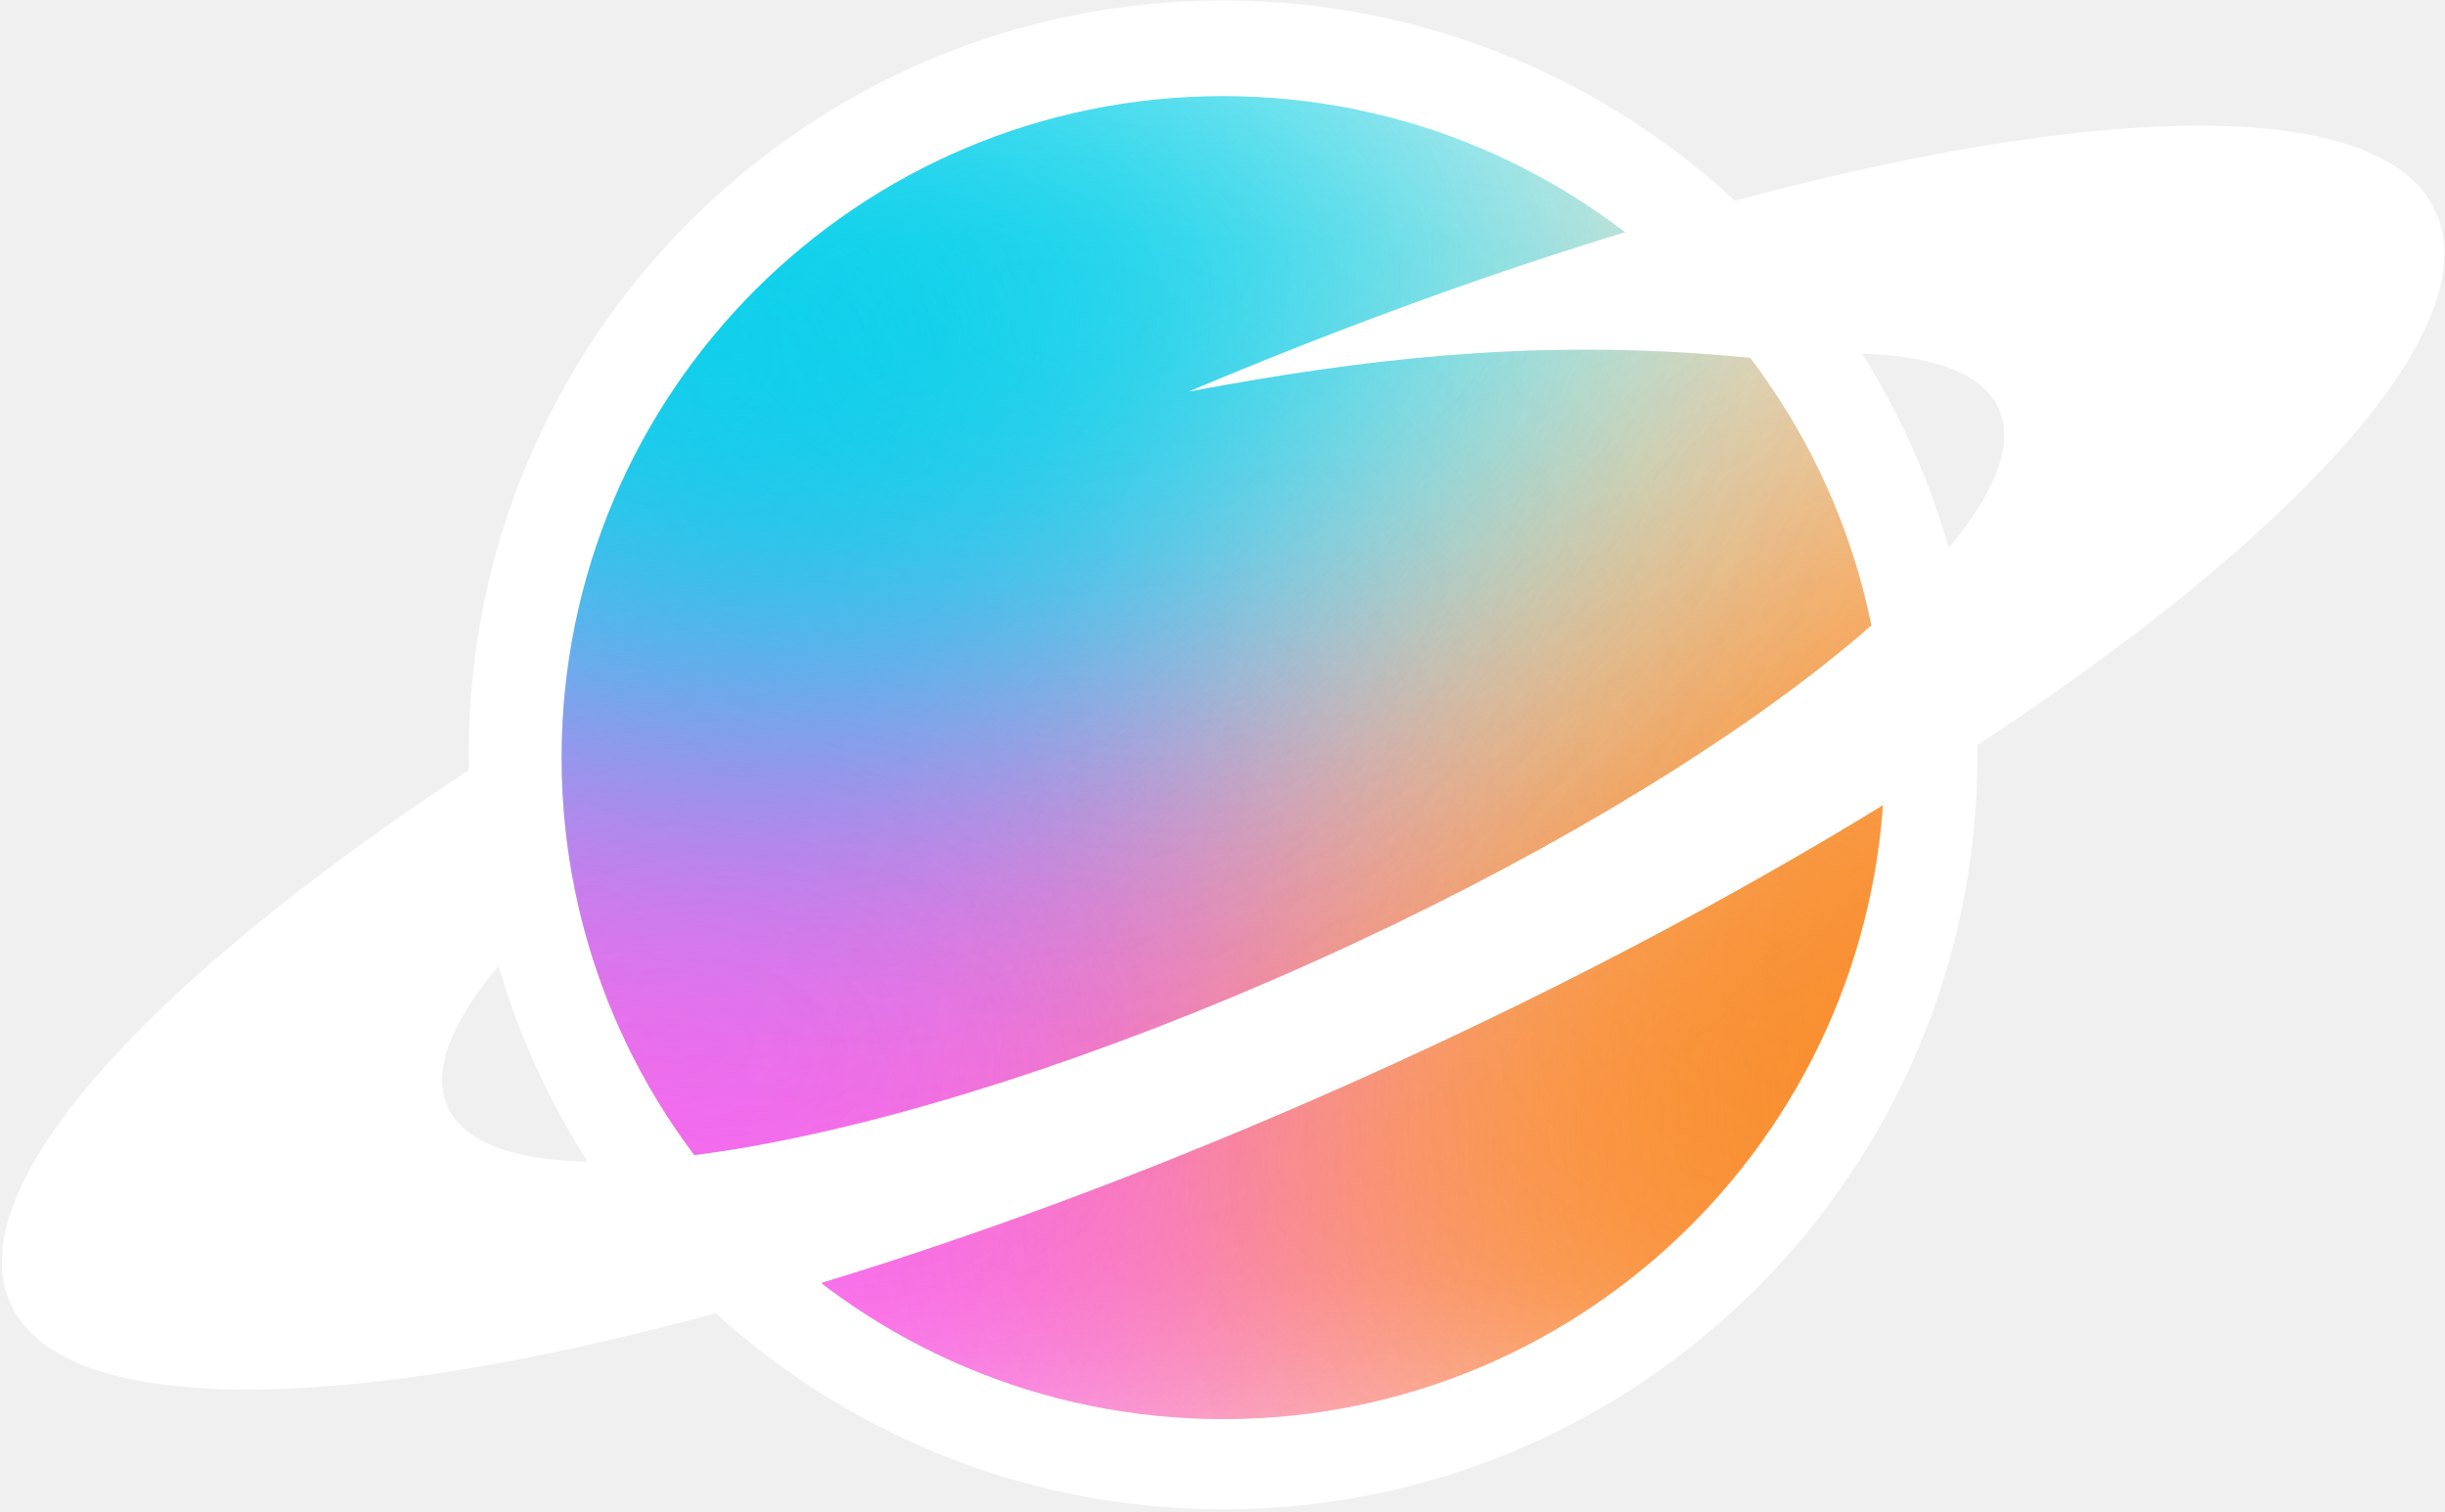
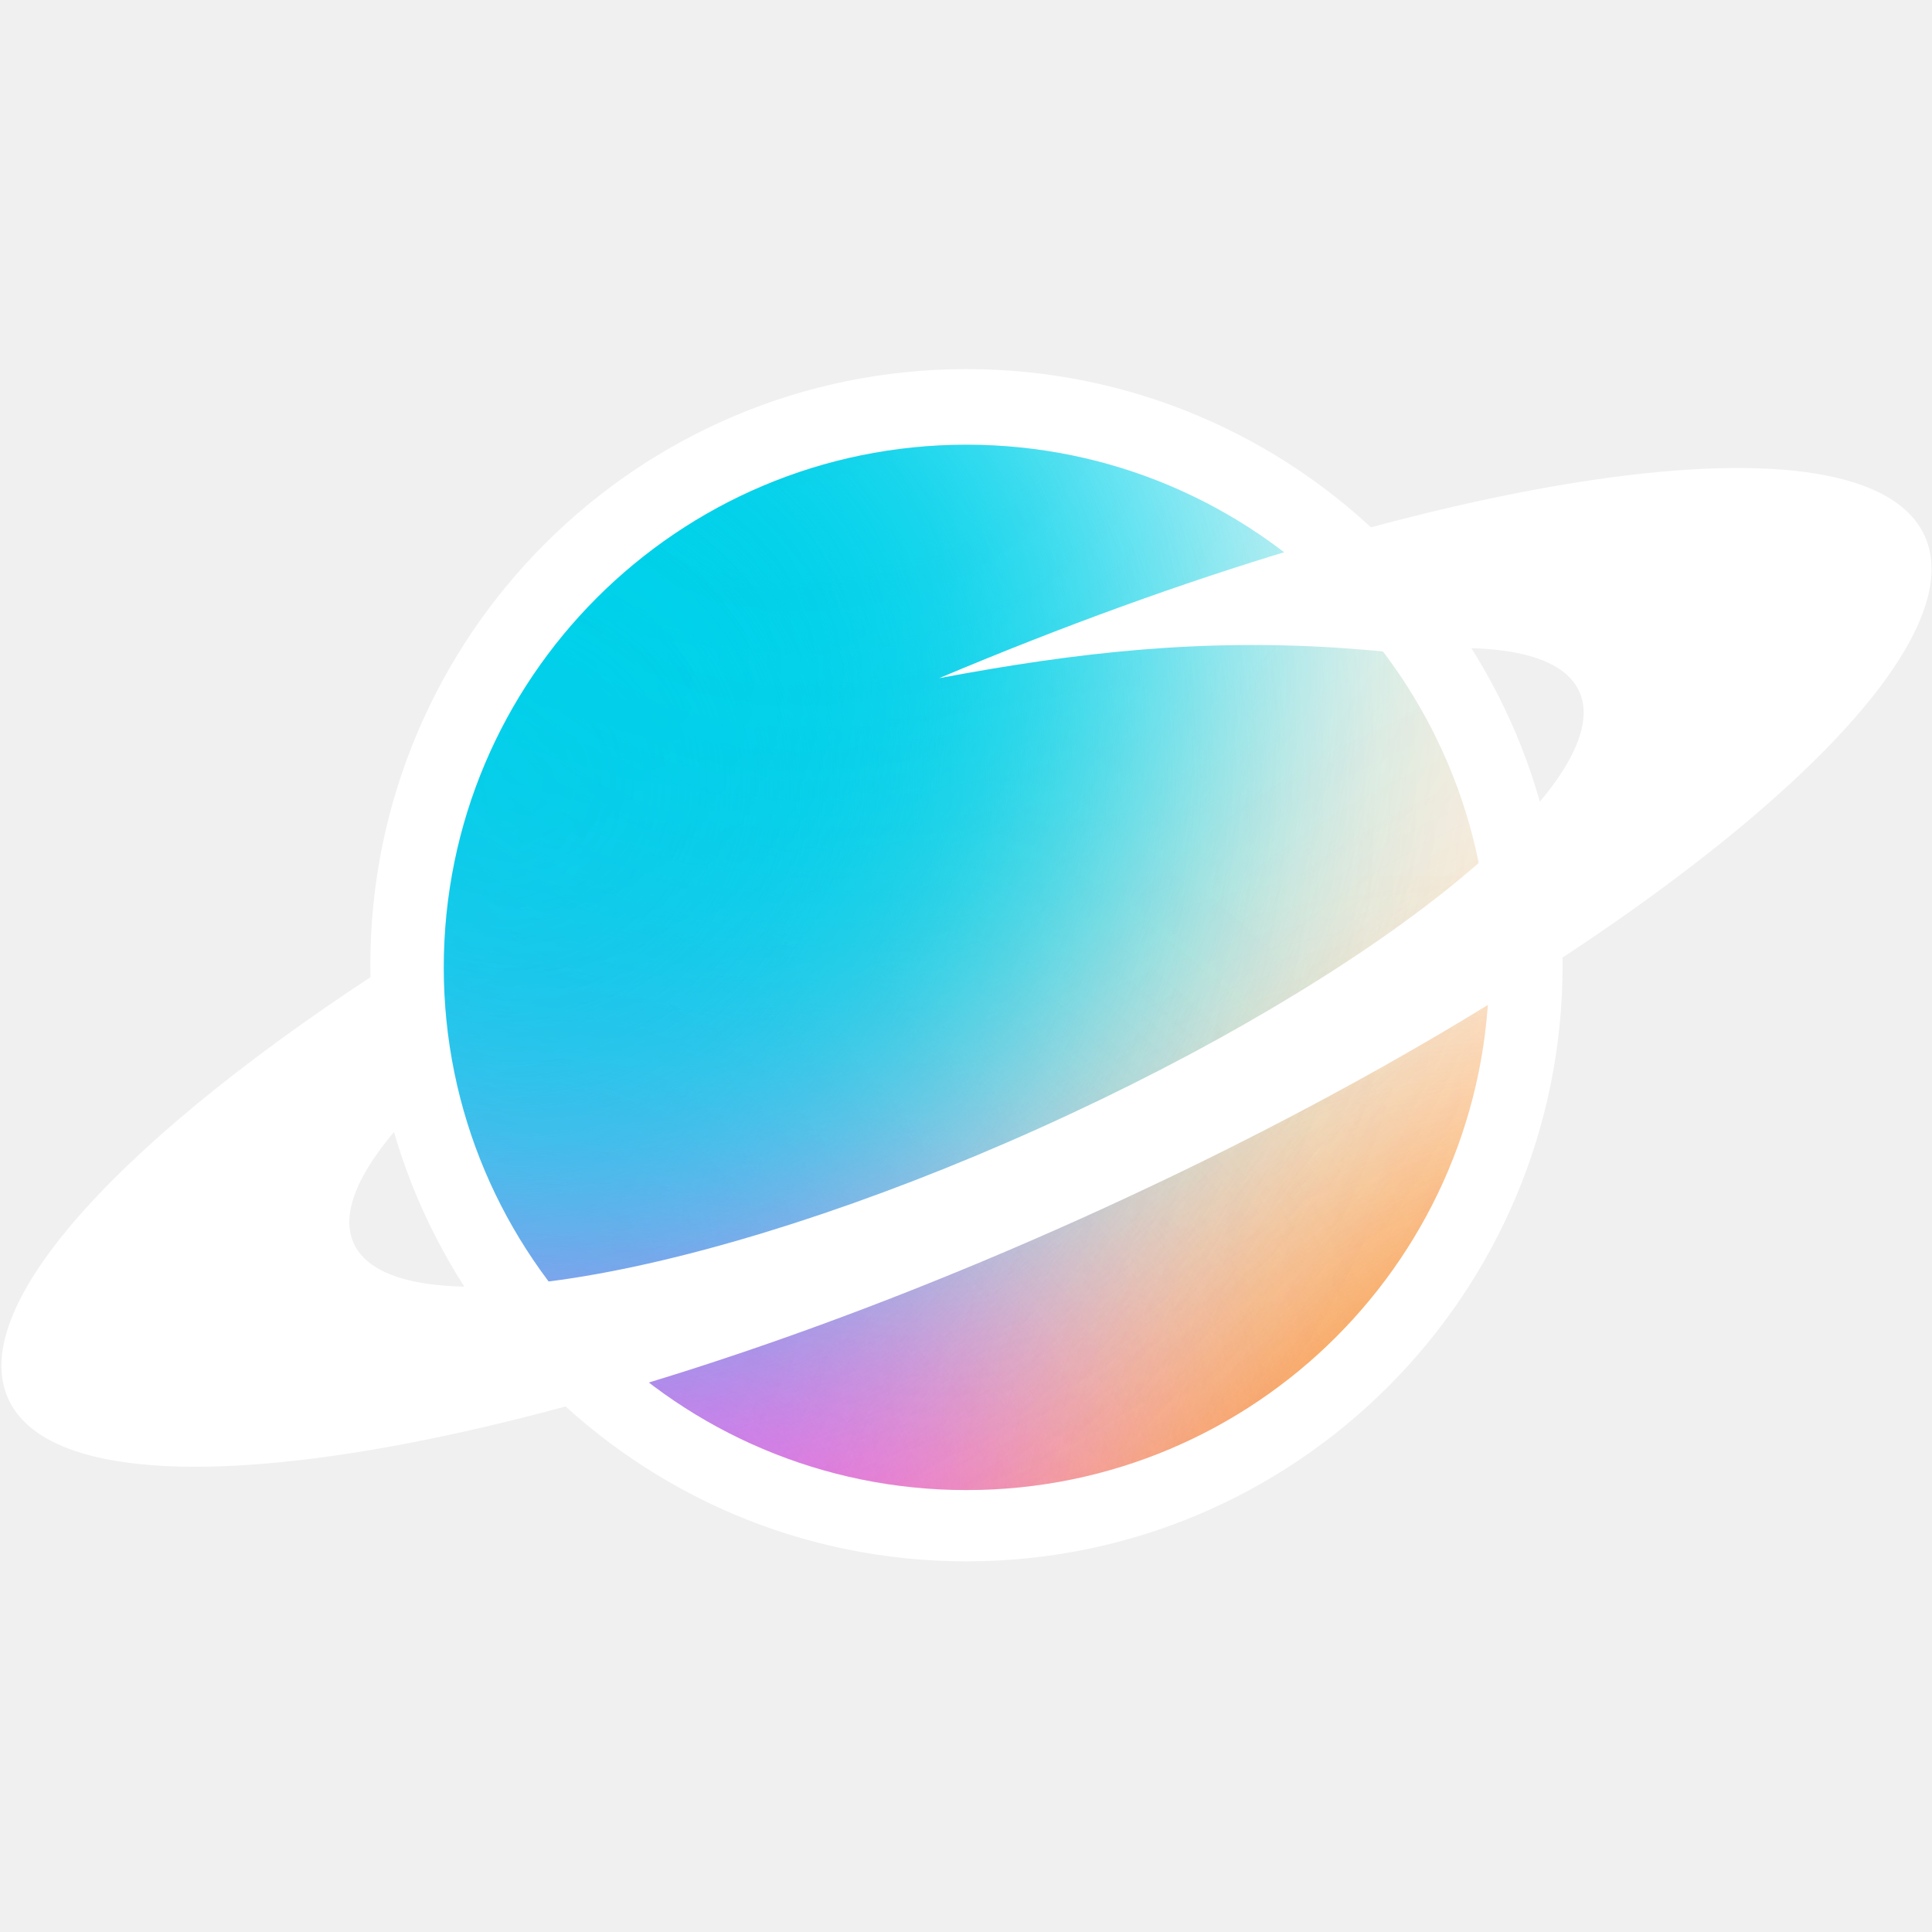
- <svg xmlns="http://www.w3.org/2000/svg" width="634" height="392" viewBox="0 0 634 392" fill="none">
-   <circle cx="317.156" cy="195.745" r="195.624" fill="white" />
-   <mask id="mask0_1147_364" style="mask-type:alpha" maskUnits="userSpaceOnUse" x="145" y="24" width="344" height="344">
-     <circle cx="317.156" cy="196.454" r="171.523" fill="#C4C4C4" />
-   </mask>
-   <g mask="url(#mask0_1147_364)">
-     <g filter="url(#filter0_f_1147_364)">
-       <circle cx="185.912" cy="320.242" r="171.523" fill="#F868EC" />
-     </g>
-     <g filter="url(#filter1_f_1147_364)">
-       <circle cx="173.769" cy="309.833" r="171.523" fill="#F868EC" />
-     </g>
-     <g filter="url(#filter2_f_1147_364)">
-       <circle cx="500.025" cy="348.139" r="171.523" fill="#F98C2A" />
-     </g>
-     <g filter="url(#filter3_f_1147_364)">
-       <circle cx="612.691" cy="289.014" r="171.523" fill="#F98C2A" />
-     </g>
-     <g filter="url(#filter4_f_1147_364)">
-       <circle cx="207.331" cy="-26.779" r="171.523" fill="#00D1EA" />
-     </g>
-     <g filter="url(#filter5_f_1147_364)">
-       <circle cx="166.829" cy="14.904" r="171.523" fill="#00D1EA" />
-     </g>
-   </g>
-   <g opacity="0.4">
-     <mask id="mask1_1147_364" style="mask-type:alpha" maskUnits="userSpaceOnUse" x="145" y="24" width="344" height="344">
-       <circle cx="317.156" cy="196.454" r="171.523" fill="#C4C4C4" />
+ <svg xmlns="http://www.w3.org/2000/svg" width="634" height="634" viewBox="0 0 634 634" fill="none">
+   <g clip-path="url(#clip0_65_1382)">
+     <path d="M317.155 512.369C425.195 512.369 512.779 424.785 512.779 316.745C512.779 208.705 425.195 121.121 317.155 121.121C209.115 121.121 121.531 208.705 121.531 316.745C121.531 424.785 209.115 512.369 317.155 512.369Z" fill="white" />
+     <mask id="mask0_65_1382" style="mask-type:alpha" maskUnits="userSpaceOnUse" x="145" y="145" width="344" height="344">
+       <path d="M317.156 488.977C411.885 488.977 488.679 412.184 488.679 317.454C488.679 222.725 411.885 145.931 317.156 145.931C222.426 145.931 145.633 222.725 145.633 317.454C145.633 412.184 222.426 488.977 317.156 488.977Z" fill="#C4C4C4" />
    </mask>
-     <g mask="url(#mask1_1147_364)">
- </g>
-     <mask id="mask2_1147_364" style="mask-type:alpha" maskUnits="userSpaceOnUse" x="145" y="24" width="344" height="344">
-       <circle cx="317.156" cy="196.454" r="171.523" fill="#C4C4C4" />
-     </mask>
-     <g mask="url(#mask2_1147_364)">
-       <g filter="url(#filter6_f_1147_364)">
-         <circle cx="184.178" cy="306.363" r="171.523" fill="#F868EC" />
+     <g mask="url(#mask0_65_1382)">
+       <g filter="url(#filter0_f_65_1382)">
+         <path d="M185.912 733.765C280.641 733.765 357.435 656.972 357.435 562.242C357.435 467.513 280.641 390.719 185.912 390.719C91.182 390.719 14.389 467.513 14.389 562.242C14.389 656.972 91.182 733.765 185.912 733.765Z" fill="#F868EC" />
      </g>
-       <g filter="url(#filter7_f_1147_364)">
-         <circle cx="494.721" cy="308.098" r="171.523" fill="#F98C2A" />
+       <g filter="url(#filter1_f_65_1382)">
+         <path d="M173.769 723.356C268.499 723.356 345.292 646.563 345.292 551.833C345.292 457.104 268.499 380.31 173.769 380.31C79.04 380.31 2.246 457.104 2.246 551.833C2.246 646.563 79.04 723.356 173.769 723.356Z" fill="#F868EC" />
      </g>
-       <g filter="url(#filter8_f_1147_364)">
-         <circle cx="513.804" cy="141.55" r="171.523" fill="#F98C2A" />
+       <g filter="url(#filter2_f_65_1382)">
+         <path d="M500.025 761.662C594.754 761.662 671.548 684.869 671.548 590.139C671.548 495.41 594.754 418.616 500.025 418.616C405.295 418.616 328.502 495.41 328.502 590.139C328.502 684.869 405.295 761.662 500.025 761.662Z" fill="#F98C2A" />
      </g>
-       <g filter="url(#filter9_f_1147_364)">
-         <circle cx="241.429" cy="-4.179" r="171.523" fill="#00D1EA" />
+       <g filter="url(#filter3_f_65_1382)">
+         <path d="M612.691 702.537C707.42 702.537 784.214 625.744 784.214 531.014C784.214 436.285 707.42 359.491 612.691 359.491C517.961 359.491 441.168 436.285 441.168 531.014C441.168 625.744 517.961 702.537 612.691 702.537Z" fill="#F98C2A" />
      </g>
-       <g filter="url(#filter10_f_1147_364)">
-         <circle cx="293.475" cy="-33.673" r="171.523" fill="#00D1EA" />
+       <g filter="url(#filter4_f_65_1382)">
+         <path d="M207.332 386.744C302.061 386.744 378.855 309.95 378.855 215.221C378.855 120.491 302.061 43.698 207.332 43.698C112.602 43.698 35.809 120.491 35.809 215.221C35.809 309.95 112.602 386.744 207.332 386.744Z" fill="#00D1EA" />
+       </g>
+       <g filter="url(#filter5_f_65_1382)">
+         <path d="M166.83 428.427C261.559 428.427 338.353 351.633 338.353 256.904C338.353 162.174 261.559 85.381 166.83 85.381C72.1 85.381 -4.693 162.174 -4.693 256.904C-4.693 351.633 72.1 428.427 166.83 428.427Z" fill="#00D1EA" />
      </g>
    </g>
+     <g opacity="0.4">
+       <mask id="mask1_65_1382" style="mask-type:alpha" maskUnits="userSpaceOnUse" x="145" y="145" width="344" height="344">
+         <g opacity="0.4">
+           <path d="M317.156 488.977C411.885 488.977 488.679 412.184 488.679 317.454C488.679 222.725 411.885 145.931 317.156 145.931C222.426 145.931 145.633 222.725 145.633 317.454C145.633 412.184 222.426 488.977 317.156 488.977Z" fill="#C4C4C4" />
+         </g>
+       </mask>
+       <g mask="url(#mask1_65_1382)">
+         <g filter="url(#filter6_f_65_1382)">
+           <path d="M184.177 598.886C278.907 598.886 355.7 522.092 355.7 427.363C355.7 332.633 278.907 255.84 184.177 255.84C89.448 255.84 12.654 332.633 12.654 427.363C12.654 522.092 89.448 598.886 184.177 598.886Z" fill="#F868EC" />
+         </g>
+         <g filter="url(#filter7_f_65_1382)">
+           <path d="M494.72 600.621C589.45 600.621 666.243 523.828 666.243 429.098C666.243 334.369 589.45 257.575 494.72 257.575C399.991 257.575 323.197 334.369 323.197 429.098C323.197 523.828 399.991 600.621 494.72 600.621Z" fill="#F98C2A" />
+         </g>
+         <g filter="url(#filter8_f_65_1382)">
+           <path d="M513.804 434.073C608.534 434.073 685.327 357.279 685.327 262.55C685.327 167.82 608.534 91.027 513.804 91.027C419.075 91.027 342.281 167.82 342.281 262.55C342.281 357.279 419.075 434.073 513.804 434.073Z" fill="#F98C2A" />
+         </g>
+         <g filter="url(#filter9_f_65_1382)">
+           <path d="M241.429 288.344C336.159 288.344 412.952 211.55 412.952 116.821C412.952 22.091 336.159 -54.702 241.429 -54.702C146.7 -54.702 69.906 22.091 69.906 116.821C69.906 211.55 146.7 288.344 241.429 288.344Z" fill="#00D1EA" />
+         </g>
+         <g filter="url(#filter10_f_65_1382)">
+           <path d="M293.474 258.85C388.204 258.85 464.997 182.057 464.997 87.327C464.997 -7.402 388.204 -84.196 293.474 -84.196C198.745 -84.196 121.951 -7.402 121.951 87.327C121.951 182.057 198.745 258.85 293.474 258.85Z" fill="#00D1EA" />
+         </g>
+       </g>
+     </g>
+     <path fill-rule="evenodd" clip-rule="evenodd" d="M354.325 400.056C528.004 321.906 652.158 221.571 631.63 175.951C612.221 132.817 470.415 154.043 308.209 222.544C353.215 214.105 394.799 209.272 443.274 212.869C448.523 213.259 452.977 213.663 456.734 214.079C489.8 210.205 512.498 214.132 518.27 226.96C531.398 256.135 451.998 320.301 340.926 370.28C229.854 420.259 129.17 437.124 116.043 407.949C110.227 395.025 122.569 375.234 147.777 352.853C144.893 339.173 144.195 327.365 144.275 322.192C139.678 321.622 134.065 319.505 130.193 315.065C41.119 372.197 -11.204 428.096 2.682 458.957C23.21 504.577 180.645 478.206 354.325 400.056Z" fill="white" />
  </g>
-   <path fill-rule="evenodd" clip-rule="evenodd" d="M354.324 279.056C528.003 200.906 652.157 100.571 631.629 54.951C612.22 11.817 470.414 33.043 308.208 101.544C353.214 93.105 394.798 88.272 443.273 91.869C448.522 92.259 452.976 92.663 456.733 93.079C489.799 89.205 512.497 93.132 518.269 105.96C531.397 135.135 451.997 199.301 340.925 249.28C229.853 299.259 129.169 316.124 116.042 286.949C110.226 274.025 122.568 254.234 147.776 231.853C144.892 218.173 144.194 206.365 144.274 201.192C139.677 200.622 134.064 198.505 130.192 194.065C41.118 251.197 -11.205 307.096 2.681 337.957C23.209 383.577 180.644 357.206 354.324 279.056Z" fill="white" />
  <defs>
-     <filter id="filter0_f_1147_364" x="-195.275" y="-60.944" width="762.373" height="762.373" filterUnits="userSpaceOnUse" color-interpolation-filters="sRGB">
+     <filter id="filter0_f_65_1382" x="-195.275" y="181.055" width="762.375" height="762.374" filterUnits="userSpaceOnUse" color-interpolation-filters="sRGB">
      <feFlood flood-opacity="0" result="BackgroundImageFix" />
      <feBlend mode="normal" in="SourceGraphic" in2="BackgroundImageFix" result="shape" />
-       <feGaussianBlur stdDeviation="104.832" result="effect1_foregroundBlur_1147_364" />
+       <feGaussianBlur stdDeviation="104.832" result="effect1_foregroundBlur_65_1382" />
    </filter>
-     <filter id="filter1_f_1147_364" x="-207.418" y="-71.354" width="762.373" height="762.373" filterUnits="userSpaceOnUse" color-interpolation-filters="sRGB">
+     <filter id="filter1_f_65_1382" x="-207.418" y="170.646" width="762.375" height="762.374" filterUnits="userSpaceOnUse" color-interpolation-filters="sRGB">
      <feFlood flood-opacity="0" result="BackgroundImageFix" />
      <feBlend mode="normal" in="SourceGraphic" in2="BackgroundImageFix" result="shape" />
-       <feGaussianBlur stdDeviation="104.832" result="effect1_foregroundBlur_1147_364" />
+       <feGaussianBlur stdDeviation="104.832" result="effect1_foregroundBlur_65_1382" />
    </filter>
-     <filter id="filter2_f_1147_364" x="197.462" y="45.576" width="605.125" height="605.125" filterUnits="userSpaceOnUse" color-interpolation-filters="sRGB">
+     <filter id="filter2_f_65_1382" x="197.462" y="287.576" width="605.127" height="605.126" filterUnits="userSpaceOnUse" color-interpolation-filters="sRGB">
      <feFlood flood-opacity="0" result="BackgroundImageFix" />
      <feBlend mode="normal" in="SourceGraphic" in2="BackgroundImageFix" result="shape" />
-       <feGaussianBlur stdDeviation="65.52" result="effect1_foregroundBlur_1147_364" />
+       <feGaussianBlur stdDeviation="65.52" result="effect1_foregroundBlur_65_1382" />
    </filter>
-     <filter id="filter3_f_1147_364" x="310.128" y="-13.549" width="605.125" height="605.125" filterUnits="userSpaceOnUse" color-interpolation-filters="sRGB">
+     <filter id="filter3_f_65_1382" x="310.128" y="228.451" width="605.127" height="605.126" filterUnits="userSpaceOnUse" color-interpolation-filters="sRGB">
      <feFlood flood-opacity="0" result="BackgroundImageFix" />
      <feBlend mode="normal" in="SourceGraphic" in2="BackgroundImageFix" result="shape" />
-       <feGaussianBlur stdDeviation="65.52" result="effect1_foregroundBlur_1147_364" />
+       <feGaussianBlur stdDeviation="65.52" result="effect1_foregroundBlur_65_1382" />
    </filter>
-     <filter id="filter4_f_1147_364" x="-173.856" y="-407.966" width="762.373" height="762.373" filterUnits="userSpaceOnUse" color-interpolation-filters="sRGB">
+     <filter id="filter4_f_65_1382" x="-173.855" y="-165.966" width="762.375" height="762.374" filterUnits="userSpaceOnUse" color-interpolation-filters="sRGB">
      <feFlood flood-opacity="0" result="BackgroundImageFix" />
      <feBlend mode="normal" in="SourceGraphic" in2="BackgroundImageFix" result="shape" />
-       <feGaussianBlur stdDeviation="104.832" result="effect1_foregroundBlur_1147_364" />
+       <feGaussianBlur stdDeviation="104.832" result="effect1_foregroundBlur_65_1382" />
    </filter>
-     <filter id="filter5_f_1147_364" x="-214.358" y="-366.283" width="762.373" height="762.373" filterUnits="userSpaceOnUse" color-interpolation-filters="sRGB">
+     <filter id="filter5_f_65_1382" x="-214.357" y="-124.283" width="762.375" height="762.374" filterUnits="userSpaceOnUse" color-interpolation-filters="sRGB">
      <feFlood flood-opacity="0" result="BackgroundImageFix" />
      <feBlend mode="normal" in="SourceGraphic" in2="BackgroundImageFix" result="shape" />
-       <feGaussianBlur stdDeviation="104.832" result="effect1_foregroundBlur_1147_364" />
+       <feGaussianBlur stdDeviation="104.832" result="effect1_foregroundBlur_65_1382" />
    </filter>
-     <filter id="filter6_f_1147_364" x="-197.009" y="-74.824" width="762.373" height="762.373" filterUnits="userSpaceOnUse" color-interpolation-filters="sRGB">
+     <filter id="filter6_f_65_1382" x="-197.01" y="46.176" width="762.375" height="762.374" filterUnits="userSpaceOnUse" color-interpolation-filters="sRGB">
      <feFlood flood-opacity="0" result="BackgroundImageFix" />
      <feBlend mode="normal" in="SourceGraphic" in2="BackgroundImageFix" result="shape" />
-       <feGaussianBlur stdDeviation="104.832" result="effect1_foregroundBlur_1147_364" />
+       <feGaussianBlur stdDeviation="104.832" result="effect1_foregroundBlur_65_1382" />
    </filter>
-     <filter id="filter7_f_1147_364" x="192.158" y="5.535" width="605.125" height="605.125" filterUnits="userSpaceOnUse" color-interpolation-filters="sRGB">
+     <filter id="filter7_f_65_1382" x="192.157" y="126.535" width="605.127" height="605.126" filterUnits="userSpaceOnUse" color-interpolation-filters="sRGB">
      <feFlood flood-opacity="0" result="BackgroundImageFix" />
      <feBlend mode="normal" in="SourceGraphic" in2="BackgroundImageFix" result="shape" />
-       <feGaussianBlur stdDeviation="65.52" result="effect1_foregroundBlur_1147_364" />
+       <feGaussianBlur stdDeviation="65.52" result="effect1_foregroundBlur_65_1382" />
    </filter>
-     <filter id="filter8_f_1147_364" x="211.241" y="-161.013" width="605.125" height="605.125" filterUnits="userSpaceOnUse" color-interpolation-filters="sRGB">
+     <filter id="filter8_f_65_1382" x="211.241" y="-40.013" width="605.127" height="605.126" filterUnits="userSpaceOnUse" color-interpolation-filters="sRGB">
      <feFlood flood-opacity="0" result="BackgroundImageFix" />
      <feBlend mode="normal" in="SourceGraphic" in2="BackgroundImageFix" result="shape" />
-       <feGaussianBlur stdDeviation="65.52" result="effect1_foregroundBlur_1147_364" />
+       <feGaussianBlur stdDeviation="65.52" result="effect1_foregroundBlur_65_1382" />
    </filter>
-     <filter id="filter9_f_1147_364" x="-139.758" y="-385.366" width="762.373" height="762.373" filterUnits="userSpaceOnUse" color-interpolation-filters="sRGB">
+     <filter id="filter9_f_65_1382" x="-139.758" y="-264.366" width="762.375" height="762.374" filterUnits="userSpaceOnUse" color-interpolation-filters="sRGB">
      <feFlood flood-opacity="0" result="BackgroundImageFix" />
      <feBlend mode="normal" in="SourceGraphic" in2="BackgroundImageFix" result="shape" />
-       <feGaussianBlur stdDeviation="104.832" result="effect1_foregroundBlur_1147_364" />
+       <feGaussianBlur stdDeviation="104.832" result="effect1_foregroundBlur_65_1382" />
    </filter>
-     <filter id="filter10_f_1147_364" x="-87.712" y="-414.86" width="762.373" height="762.373" filterUnits="userSpaceOnUse" color-interpolation-filters="sRGB">
+     <filter id="filter10_f_65_1382" x="-87.713" y="-293.86" width="762.375" height="762.374" filterUnits="userSpaceOnUse" color-interpolation-filters="sRGB">
      <feFlood flood-opacity="0" result="BackgroundImageFix" />
      <feBlend mode="normal" in="SourceGraphic" in2="BackgroundImageFix" result="shape" />
-       <feGaussianBlur stdDeviation="104.832" result="effect1_foregroundBlur_1147_364" />
+       <feGaussianBlur stdDeviation="104.832" result="effect1_foregroundBlur_65_1382" />
    </filter>
+     <clipPath id="clip0_65_1382">
+       <rect width="634" height="634" fill="white" />
+     </clipPath>
  </defs>
</svg>
